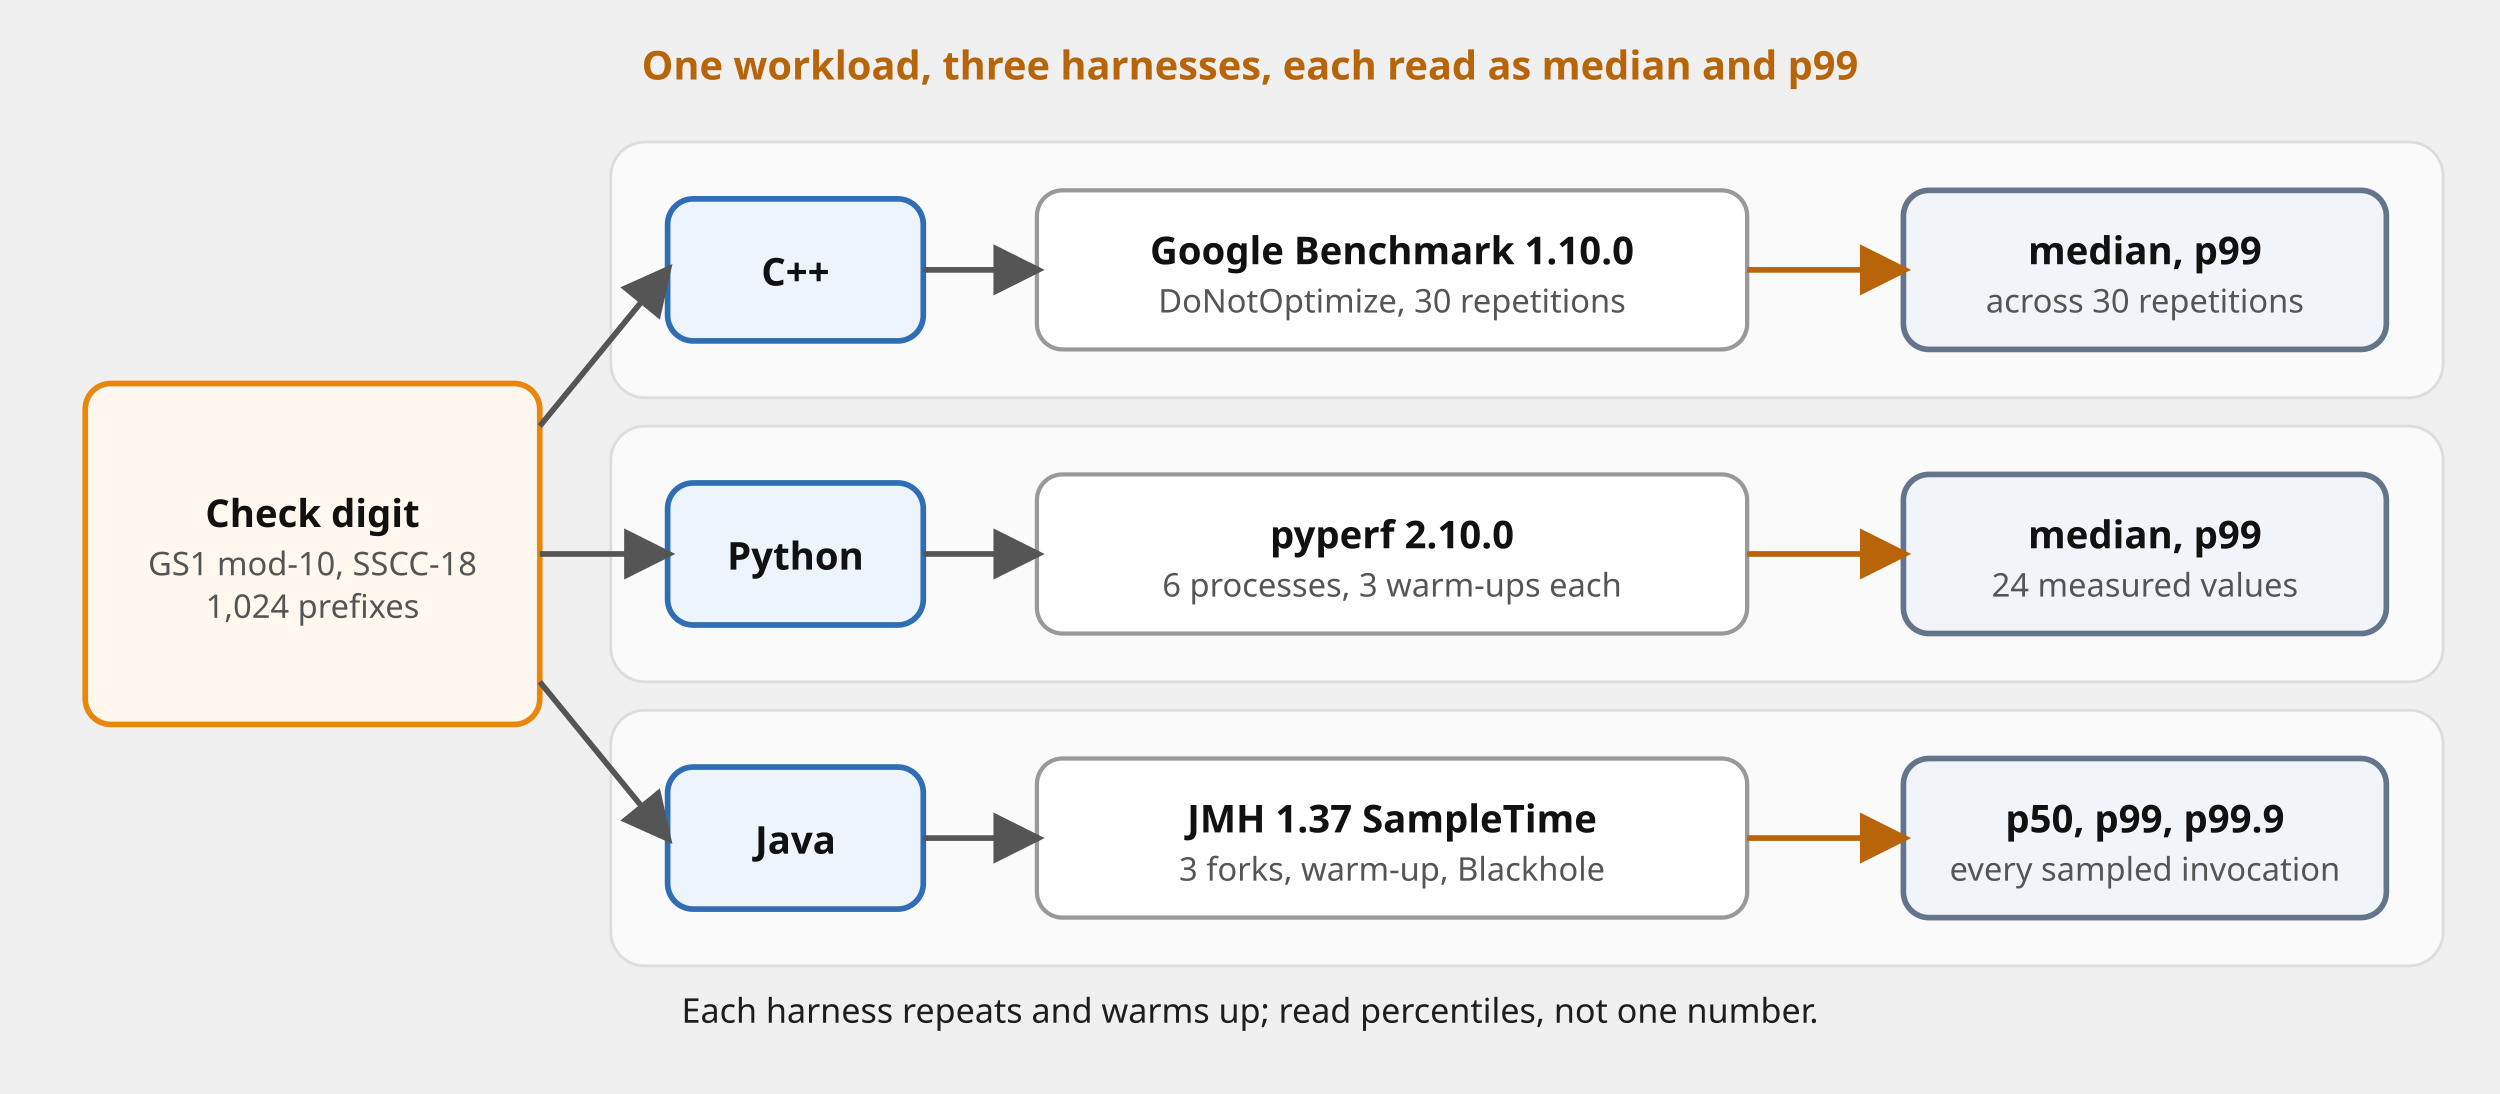
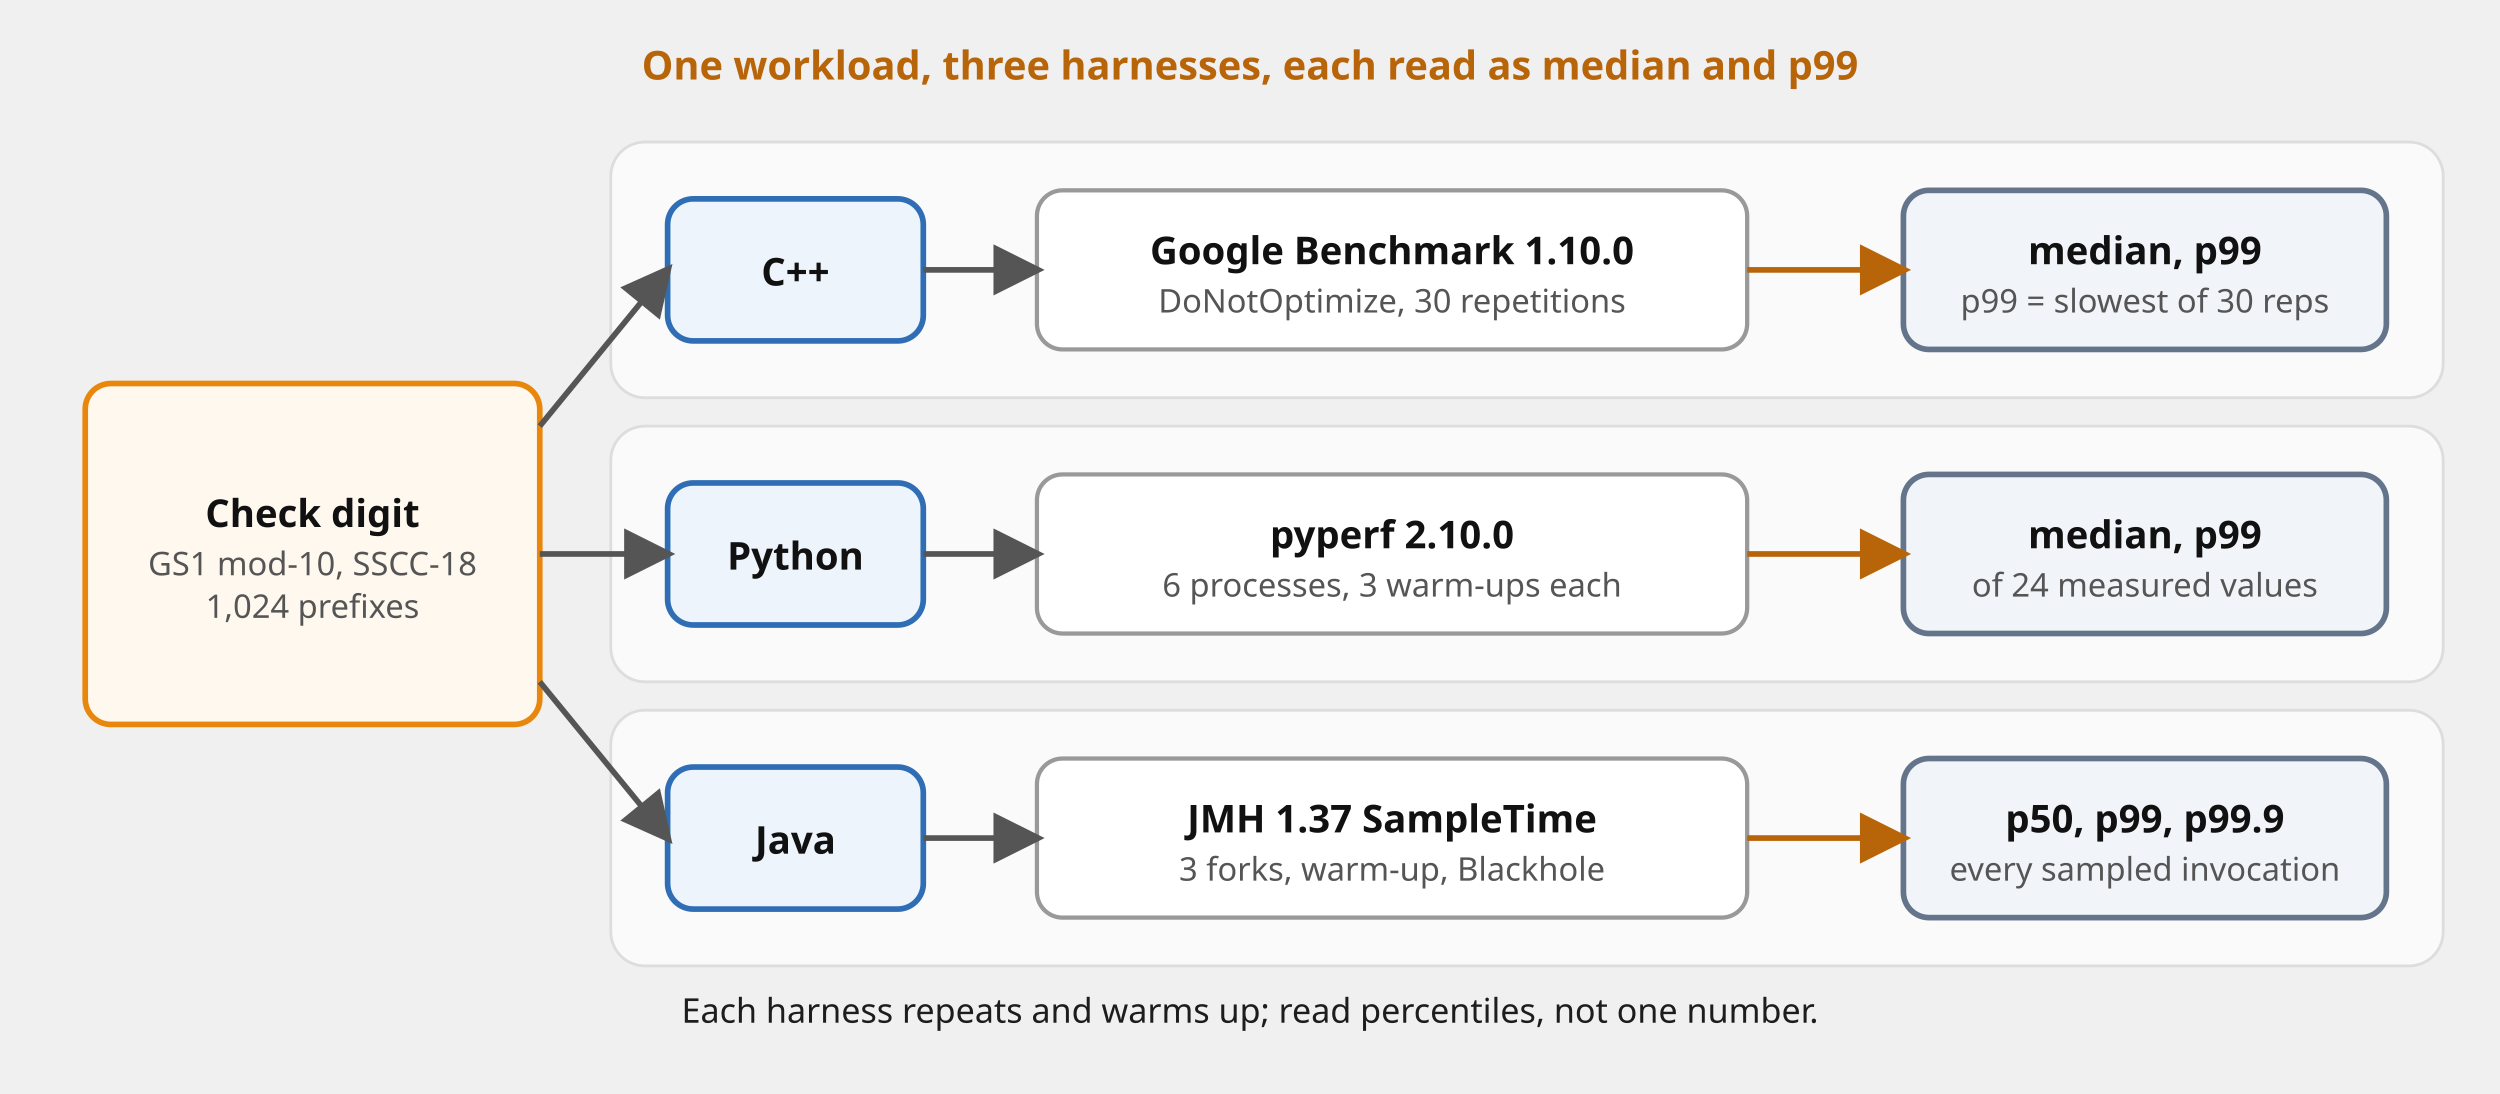
<svg xmlns="http://www.w3.org/2000/svg" viewBox="0 0 880 385" font-family="'Red Hat Text', system-ui, sans-serif" role="img">
  <defs>
    <marker id="a" viewBox="0 0 10 10" refX="8.5" refY="5" markerWidth="9" markerHeight="9" orient="auto-start-reverse">
      <path d="M0,0 L10,5 L0,10 z" fill="#555" />
    </marker>
    <marker id="am" viewBox="0 0 10 10" refX="8.5" refY="5" markerWidth="9" markerHeight="9" orient="auto-start-reverse">
      <path d="M0,0 L10,5 L0,10 z" fill="#b8650a" />
    </marker>
  </defs>
  <rect x="215" y="50" width="645" height="90" rx="12" fill="#fafafa" stroke="#ddd" />
  <rect x="215" y="150" width="645" height="90" rx="12" fill="#fafafa" stroke="#ddd" />
  <rect x="215" y="250" width="645" height="90" rx="12" fill="#fafafa" stroke="#ddd" />
  <rect x="30" y="135" width="160" height="120" rx="9" fill="#fff8ef" stroke="#e8870c" stroke-width="2" />
  <text x="110.0" y="185.5" font-size="13.5" font-weight="700" fill="#111111" text-anchor="middle">Check digit</text>
  <text x="110.0" y="202.5" font-size="11.5" fill="#555555" text-anchor="middle">GS1 mod-10, SSCC-18</text>
  <text x="110.0" y="217.5" font-size="11.5" fill="#555555" text-anchor="middle">1,024 prefixes</text>
  <rect x="235" y="70" width="90" height="50" rx="9" fill="#eef4fb" stroke="#2f6db5" stroke-width="2" />
  <text x="280.0" y="100.5" font-size="13.5" font-weight="700" fill="#111111" text-anchor="middle">C++</text>
  <rect x="365" y="67" width="250" height="56" rx="9" fill="#ffffff" stroke="#999999" stroke-width="1.5" />
  <text x="490.0" y="93.0" font-size="13.5" font-weight="700" fill="#111111" text-anchor="middle">Google Benchmark 1.10.0</text>
  <text x="490.0" y="110.0" font-size="11.5" fill="#555555" text-anchor="middle">DoNotOptimize, 30 repetitions</text>
  <rect x="670" y="67" width="170" height="56" rx="9" fill="#f1f5f9" stroke="#64748b" stroke-width="2" />
  <text x="755.0" y="93.0" font-size="13.5" font-weight="700" fill="#111111" text-anchor="middle">median, p99</text>
-   <text x="755.0" y="110.0" font-size="11.5" fill="#555555" text-anchor="middle">across 30 repetitions</text>
+   <text x="755.0" y="110.0" font-size="11.5" fill="#555555" text-anchor="middle">p99 = slowest of 30 reps</text>
  <rect x="235" y="170" width="90" height="50" rx="9" fill="#eef4fb" stroke="#2f6db5" stroke-width="2" />
  <text x="280.0" y="200.5" font-size="13.5" font-weight="700" fill="#111111" text-anchor="middle">Python</text>
  <rect x="365" y="167" width="250" height="56" rx="9" fill="#ffffff" stroke="#999999" stroke-width="1.5" />
  <text x="490.0" y="193.0" font-size="13.5" font-weight="700" fill="#111111" text-anchor="middle">pyperf 2.10.0</text>
  <text x="490.0" y="210.0" font-size="11.5" fill="#555555" text-anchor="middle">6 processes, 3 warm-ups each</text>
  <rect x="670" y="167" width="170" height="56" rx="9" fill="#f1f5f9" stroke="#64748b" stroke-width="2" />
  <text x="755.0" y="193.0" font-size="13.5" font-weight="700" fill="#111111" text-anchor="middle">median, p99</text>
-   <text x="755.0" y="210.0" font-size="11.5" fill="#555555" text-anchor="middle">24 measured values</text>
+   <text x="755.0" y="210.0" font-size="11.5" fill="#555555" text-anchor="middle">of 24 measured values</text>
  <rect x="235" y="270" width="90" height="50" rx="9" fill="#eef4fb" stroke="#2f6db5" stroke-width="2" />
  <text x="280.0" y="300.5" font-size="13.5" font-weight="700" fill="#111111" text-anchor="middle">Java</text>
  <rect x="365" y="267" width="250" height="56" rx="9" fill="#ffffff" stroke="#999999" stroke-width="1.5" />
  <text x="490.0" y="293.0" font-size="13.5" font-weight="700" fill="#111111" text-anchor="middle">JMH 1.37 SampleTime</text>
  <text x="490.0" y="310.0" font-size="11.5" fill="#555555" text-anchor="middle">3 forks, warm-up, Blackhole</text>
  <rect x="670" y="267" width="170" height="56" rx="9" fill="#f1f5f9" stroke="#64748b" stroke-width="2" />
  <text x="755.0" y="293.0" font-size="13.5" font-weight="700" fill="#111111" text-anchor="middle">p50, p99, p99.9</text>
  <text x="755.0" y="310.0" font-size="11.5" fill="#555555" text-anchor="middle">every sampled invocation</text>
  <path d="M190,150 L235,95" fill="none" stroke="#555" stroke-width="2" marker-end="url(#a)" />
  <path d="M325,95 L365,95" fill="none" stroke="#555" stroke-width="2" marker-end="url(#a)" />
  <path d="M615,95 L670,95" fill="none" stroke="#b8650a" stroke-width="2" marker-end="url(#am)" />
  <path d="M190,195 L235,195" fill="none" stroke="#555" stroke-width="2" marker-end="url(#a)" />
  <path d="M325,195 L365,195" fill="none" stroke="#555" stroke-width="2" marker-end="url(#a)" />
  <path d="M615,195 L670,195" fill="none" stroke="#b8650a" stroke-width="2" marker-end="url(#am)" />
  <path d="M190,240 L235,295" fill="none" stroke="#555" stroke-width="2" marker-end="url(#a)" />
  <path d="M325,295 L365,295" fill="none" stroke="#555" stroke-width="2" marker-end="url(#a)" />
  <path d="M615,295 L670,295" fill="none" stroke="#b8650a" stroke-width="2" marker-end="url(#am)" />
  <text x="440" y="28" font-size="14" fill="#b8650a" text-anchor="middle" font-weight="700">One workload, three harnesses, each read as median and p99</text>
  <text x="440" y="360" font-size="12" fill="#1d1d1d" text-anchor="middle">Each harness repeats and warms up; read percentiles, not one number.</text>
</svg>
